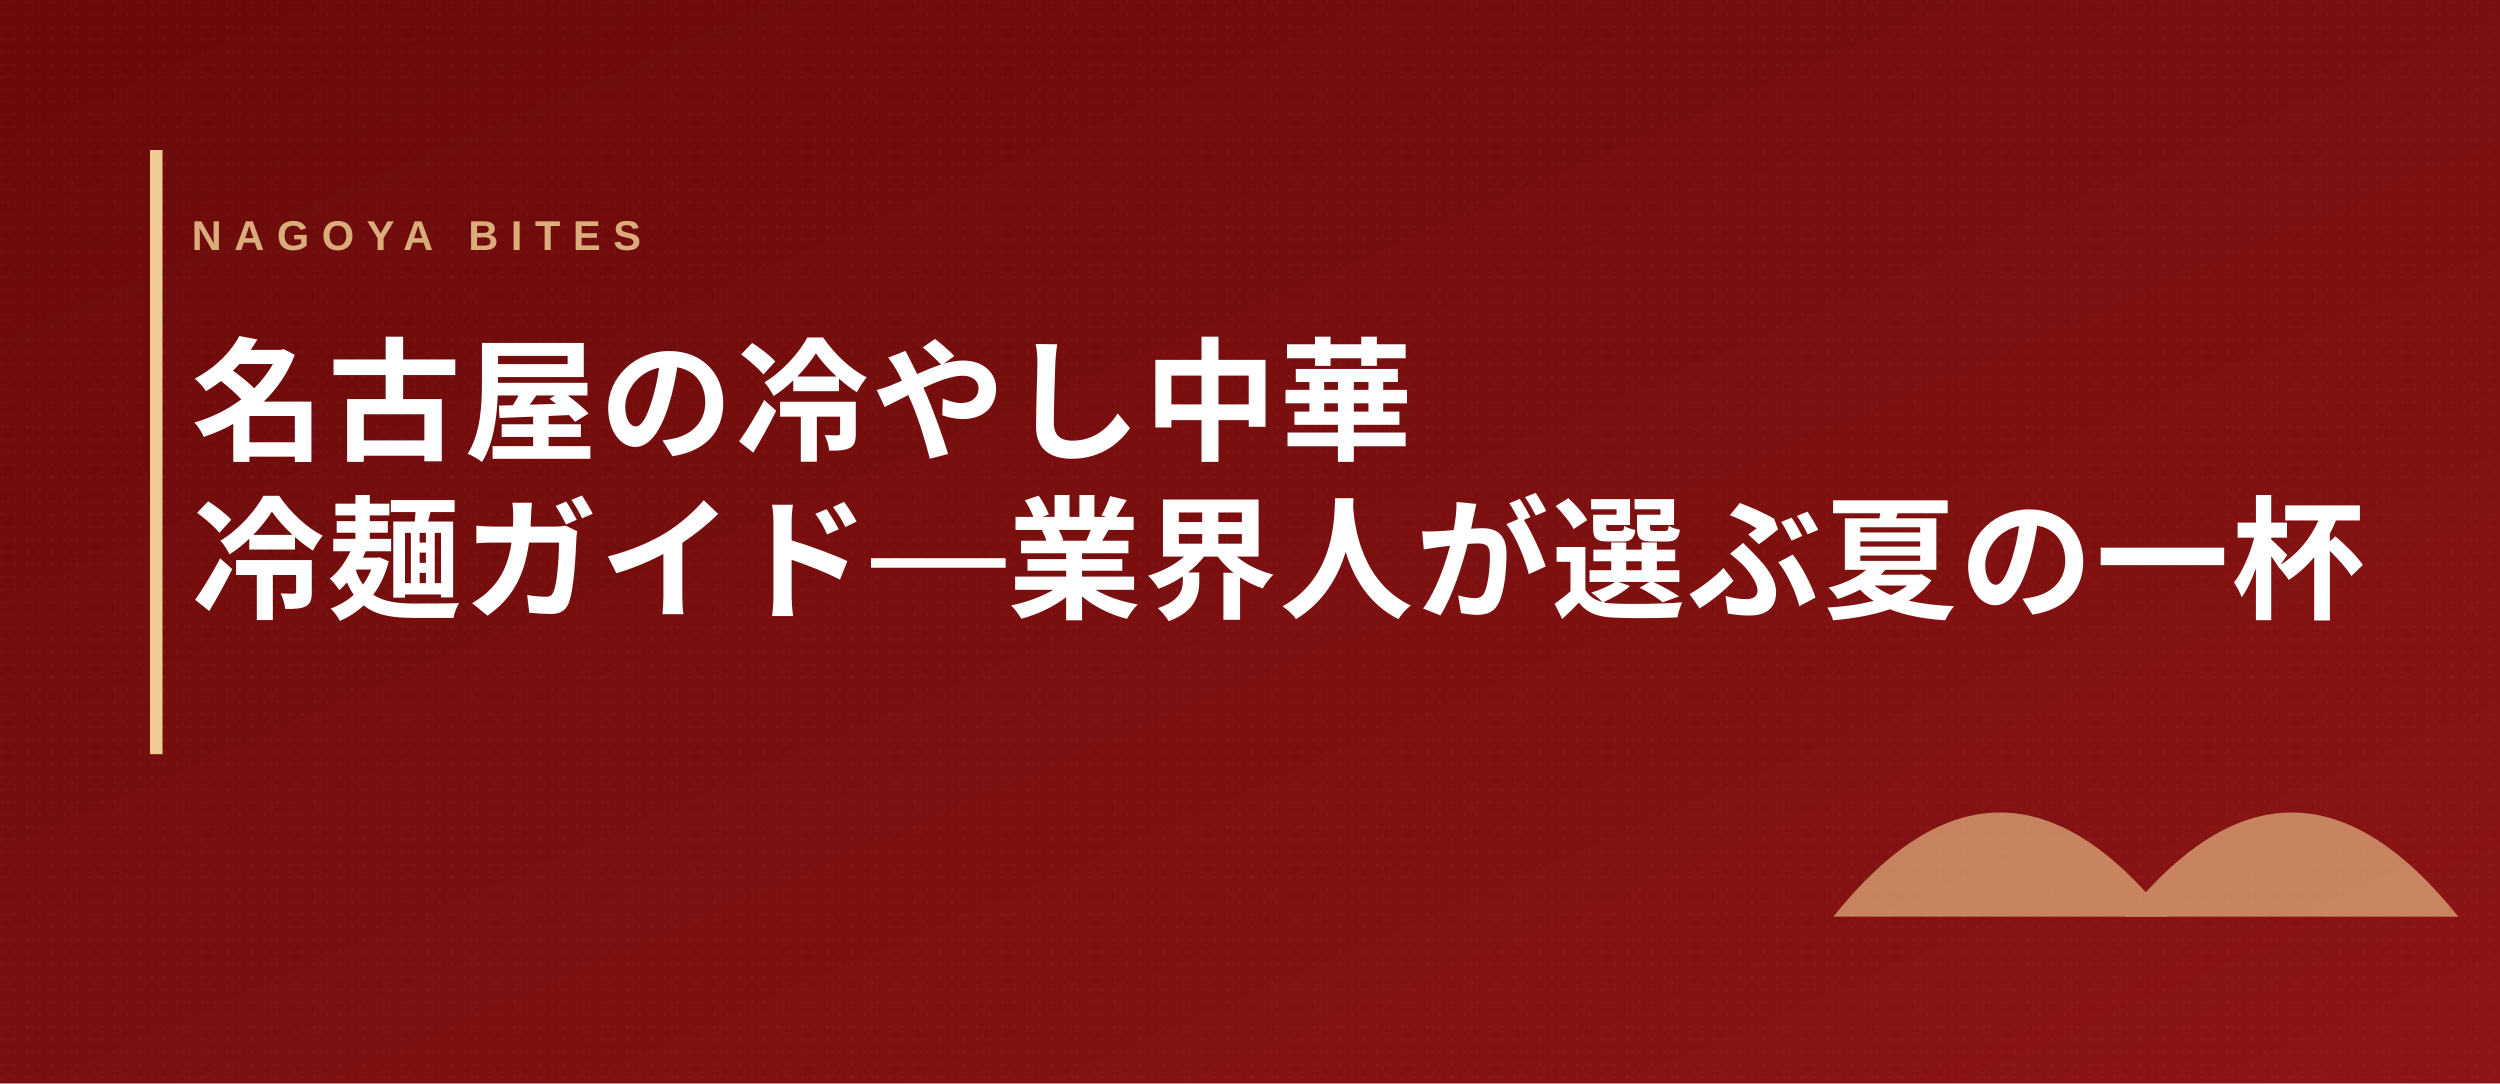
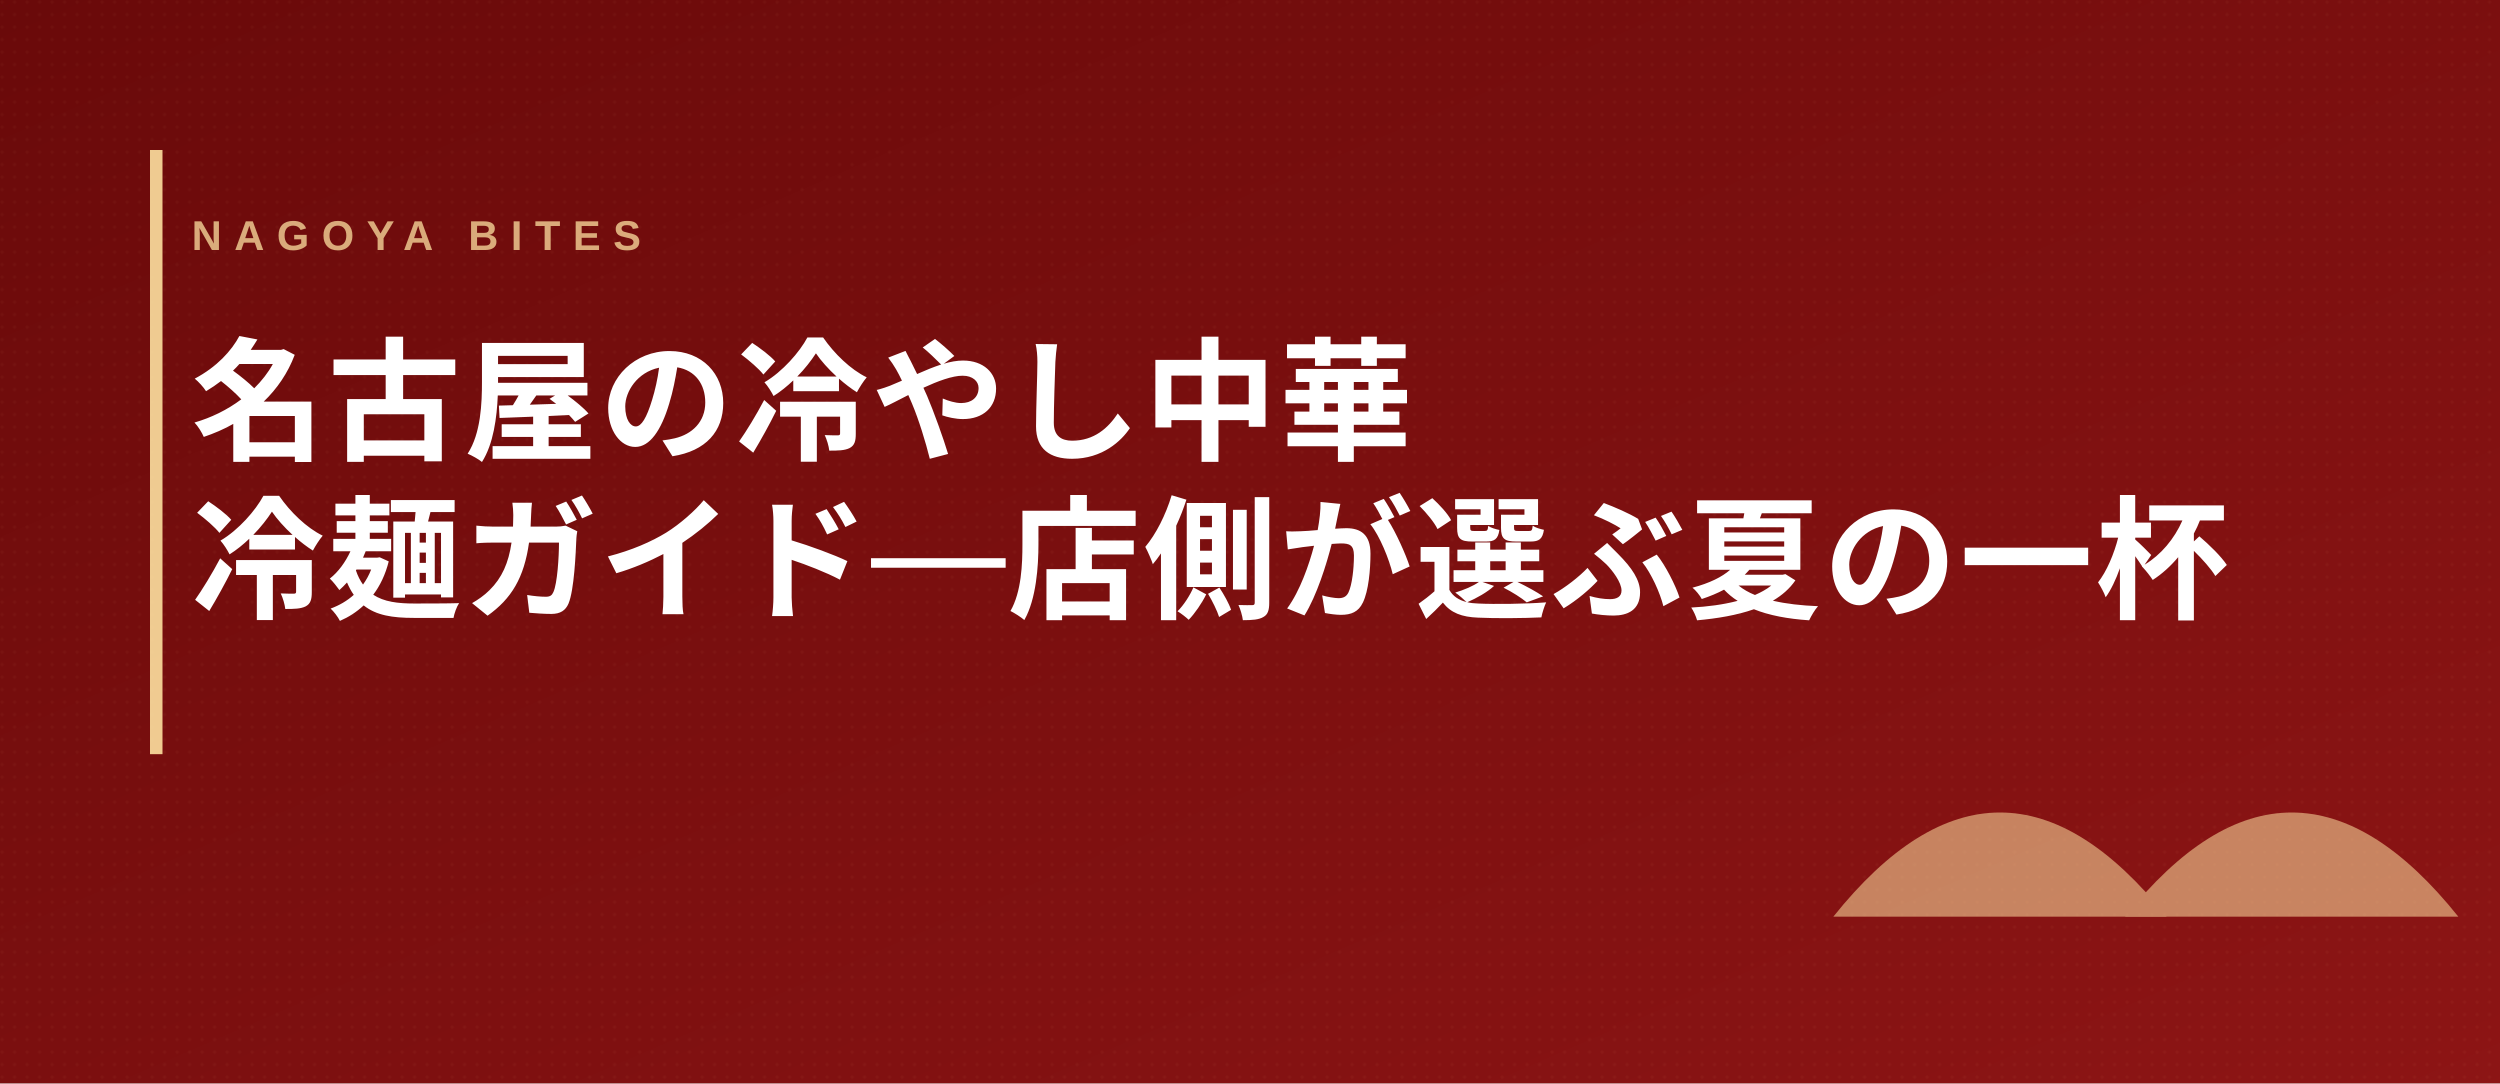
- <svg xmlns="http://www.w3.org/2000/svg" viewBox="0 0 600 260" width="600" height="260" role="img" aria-label="名古屋の冷やし中華・冷麺ガイド — 業界人が選ぶ夏の一杯">
+ <svg xmlns="http://www.w3.org/2000/svg" viewBox="0 0 600 260" width="600" height="260" role="img" aria-label="名古屋の冷やし中華・冷麺ガイド — 店側が選ぶ夏の一杯">
  <defs>
    <linearGradient id="bg" x1="0" y1="0" x2="1" y2="1">
      <stop offset="0%" stop-color="#6a0a0a" />
      <stop offset="100%" stop-color="#b02020" />
    </linearGradient>
    <pattern id="grain" width="3" height="3" patternUnits="userSpaceOnUse">
      <rect width="3" height="3" fill="#6a0a0a" />
      <circle cx="0.5" cy="0.5" r="0.4" fill="#fde0a0" opacity="0.06" />
    </pattern>
  </defs>
  <rect width="600" height="260" fill="url(#bg)" />
  <rect width="600" height="260" fill="url(#grain)" opacity=".5" />
  <g opacity=".55" fill="#fde0a0">
    <path d="M440 220 q40 -50 80 0 z" />
    <path d="M510 220 q40 -50 80 0 z" />
  </g>
  <rect x="36" y="36" width="3" height="145" fill="#fde0a0" opacity=".9" />
  <text x="46" y="108" fill="#fff" font-family="'Hiragino Mincho ProN','Yu Mincho','Noto Serif JP',serif" font-size="32" font-weight="700" letter-spacing="0.02em">名古屋の冷やし中華</text>
-   <text x="46" y="146" fill="#fff" font-family="'Hiragino Mincho ProN','Yu Mincho','Noto Serif JP',serif" font-size="32" font-weight="700" letter-spacing="0.02em">冷麺ガイド—業界人が選ぶ夏の一杯</text>
+   <text x="46" y="146" fill="#fff" font-family="'Hiragino Mincho ProN','Yu Mincho','Noto Serif JP',serif" font-size="32" font-weight="700" letter-spacing="0.02em">冷麺ガイド—店側が選ぶ夏の一杯</text>
  <text x="46" y="60" fill="#fde0a0" opacity=".75" font-family="'Helvetica Neue', Arial, sans-serif" font-size="10" font-weight="700" letter-spacing="0.3em">NAGOYA BITES</text>
</svg>
